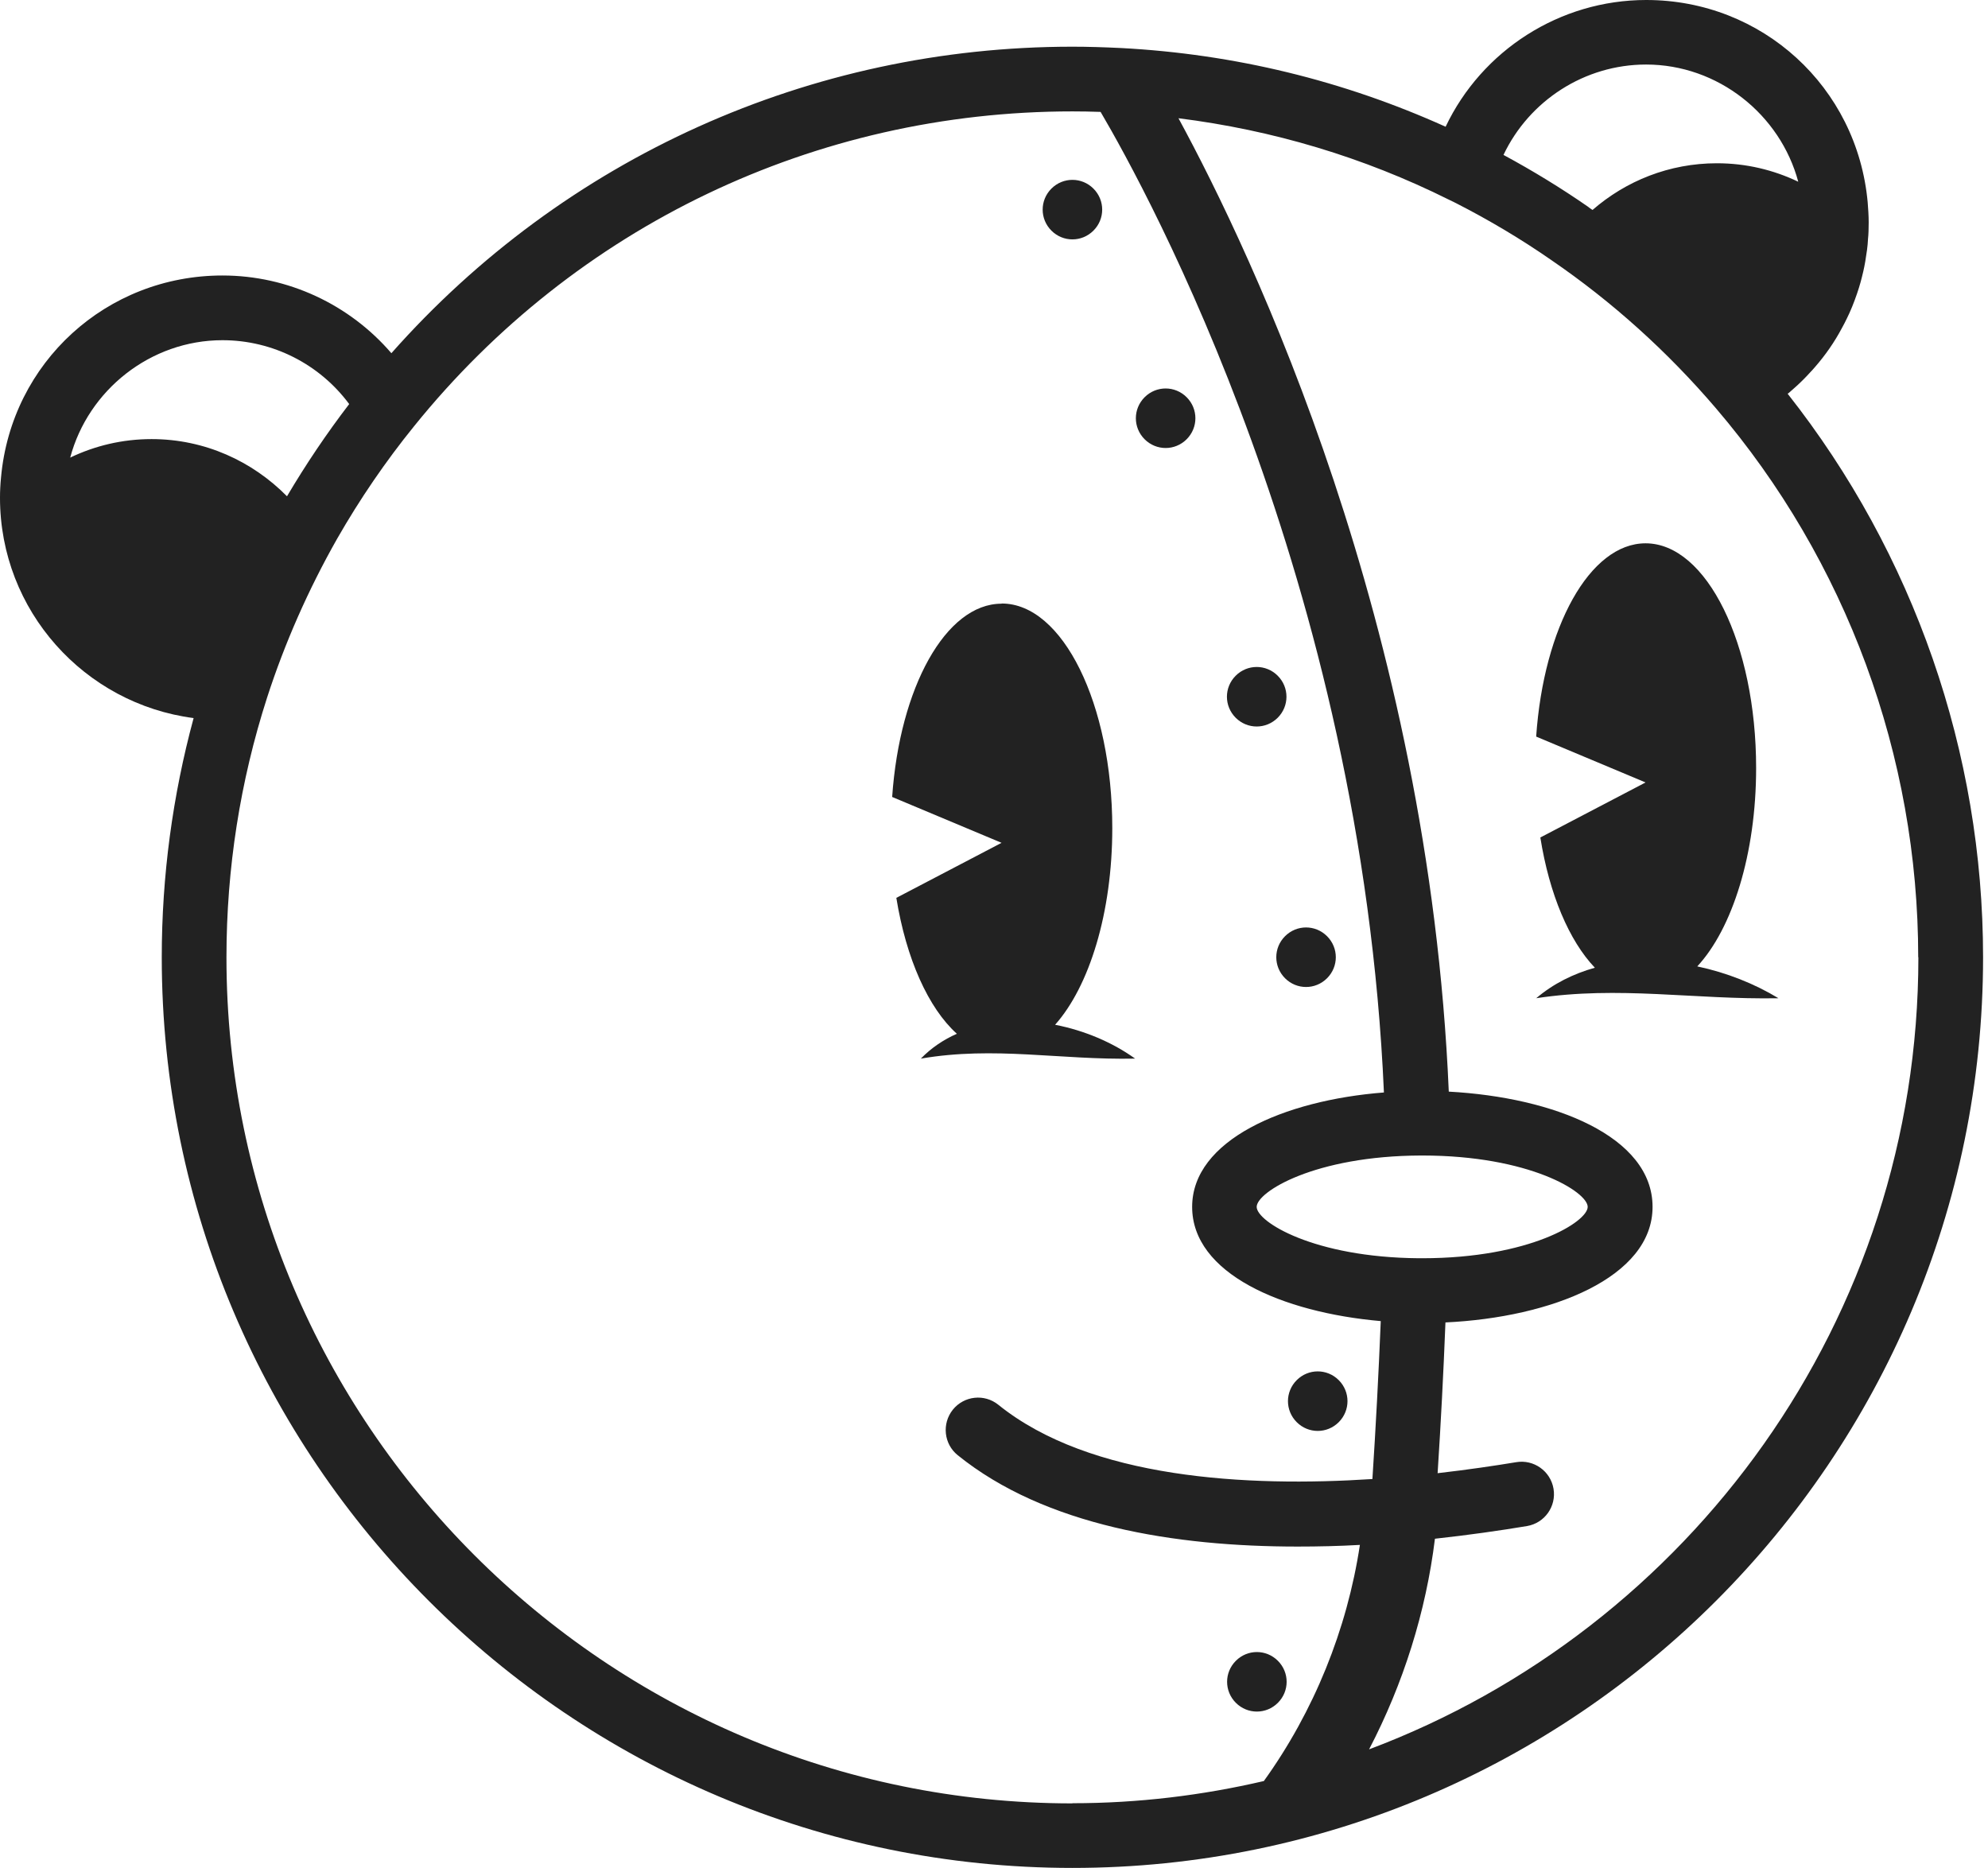
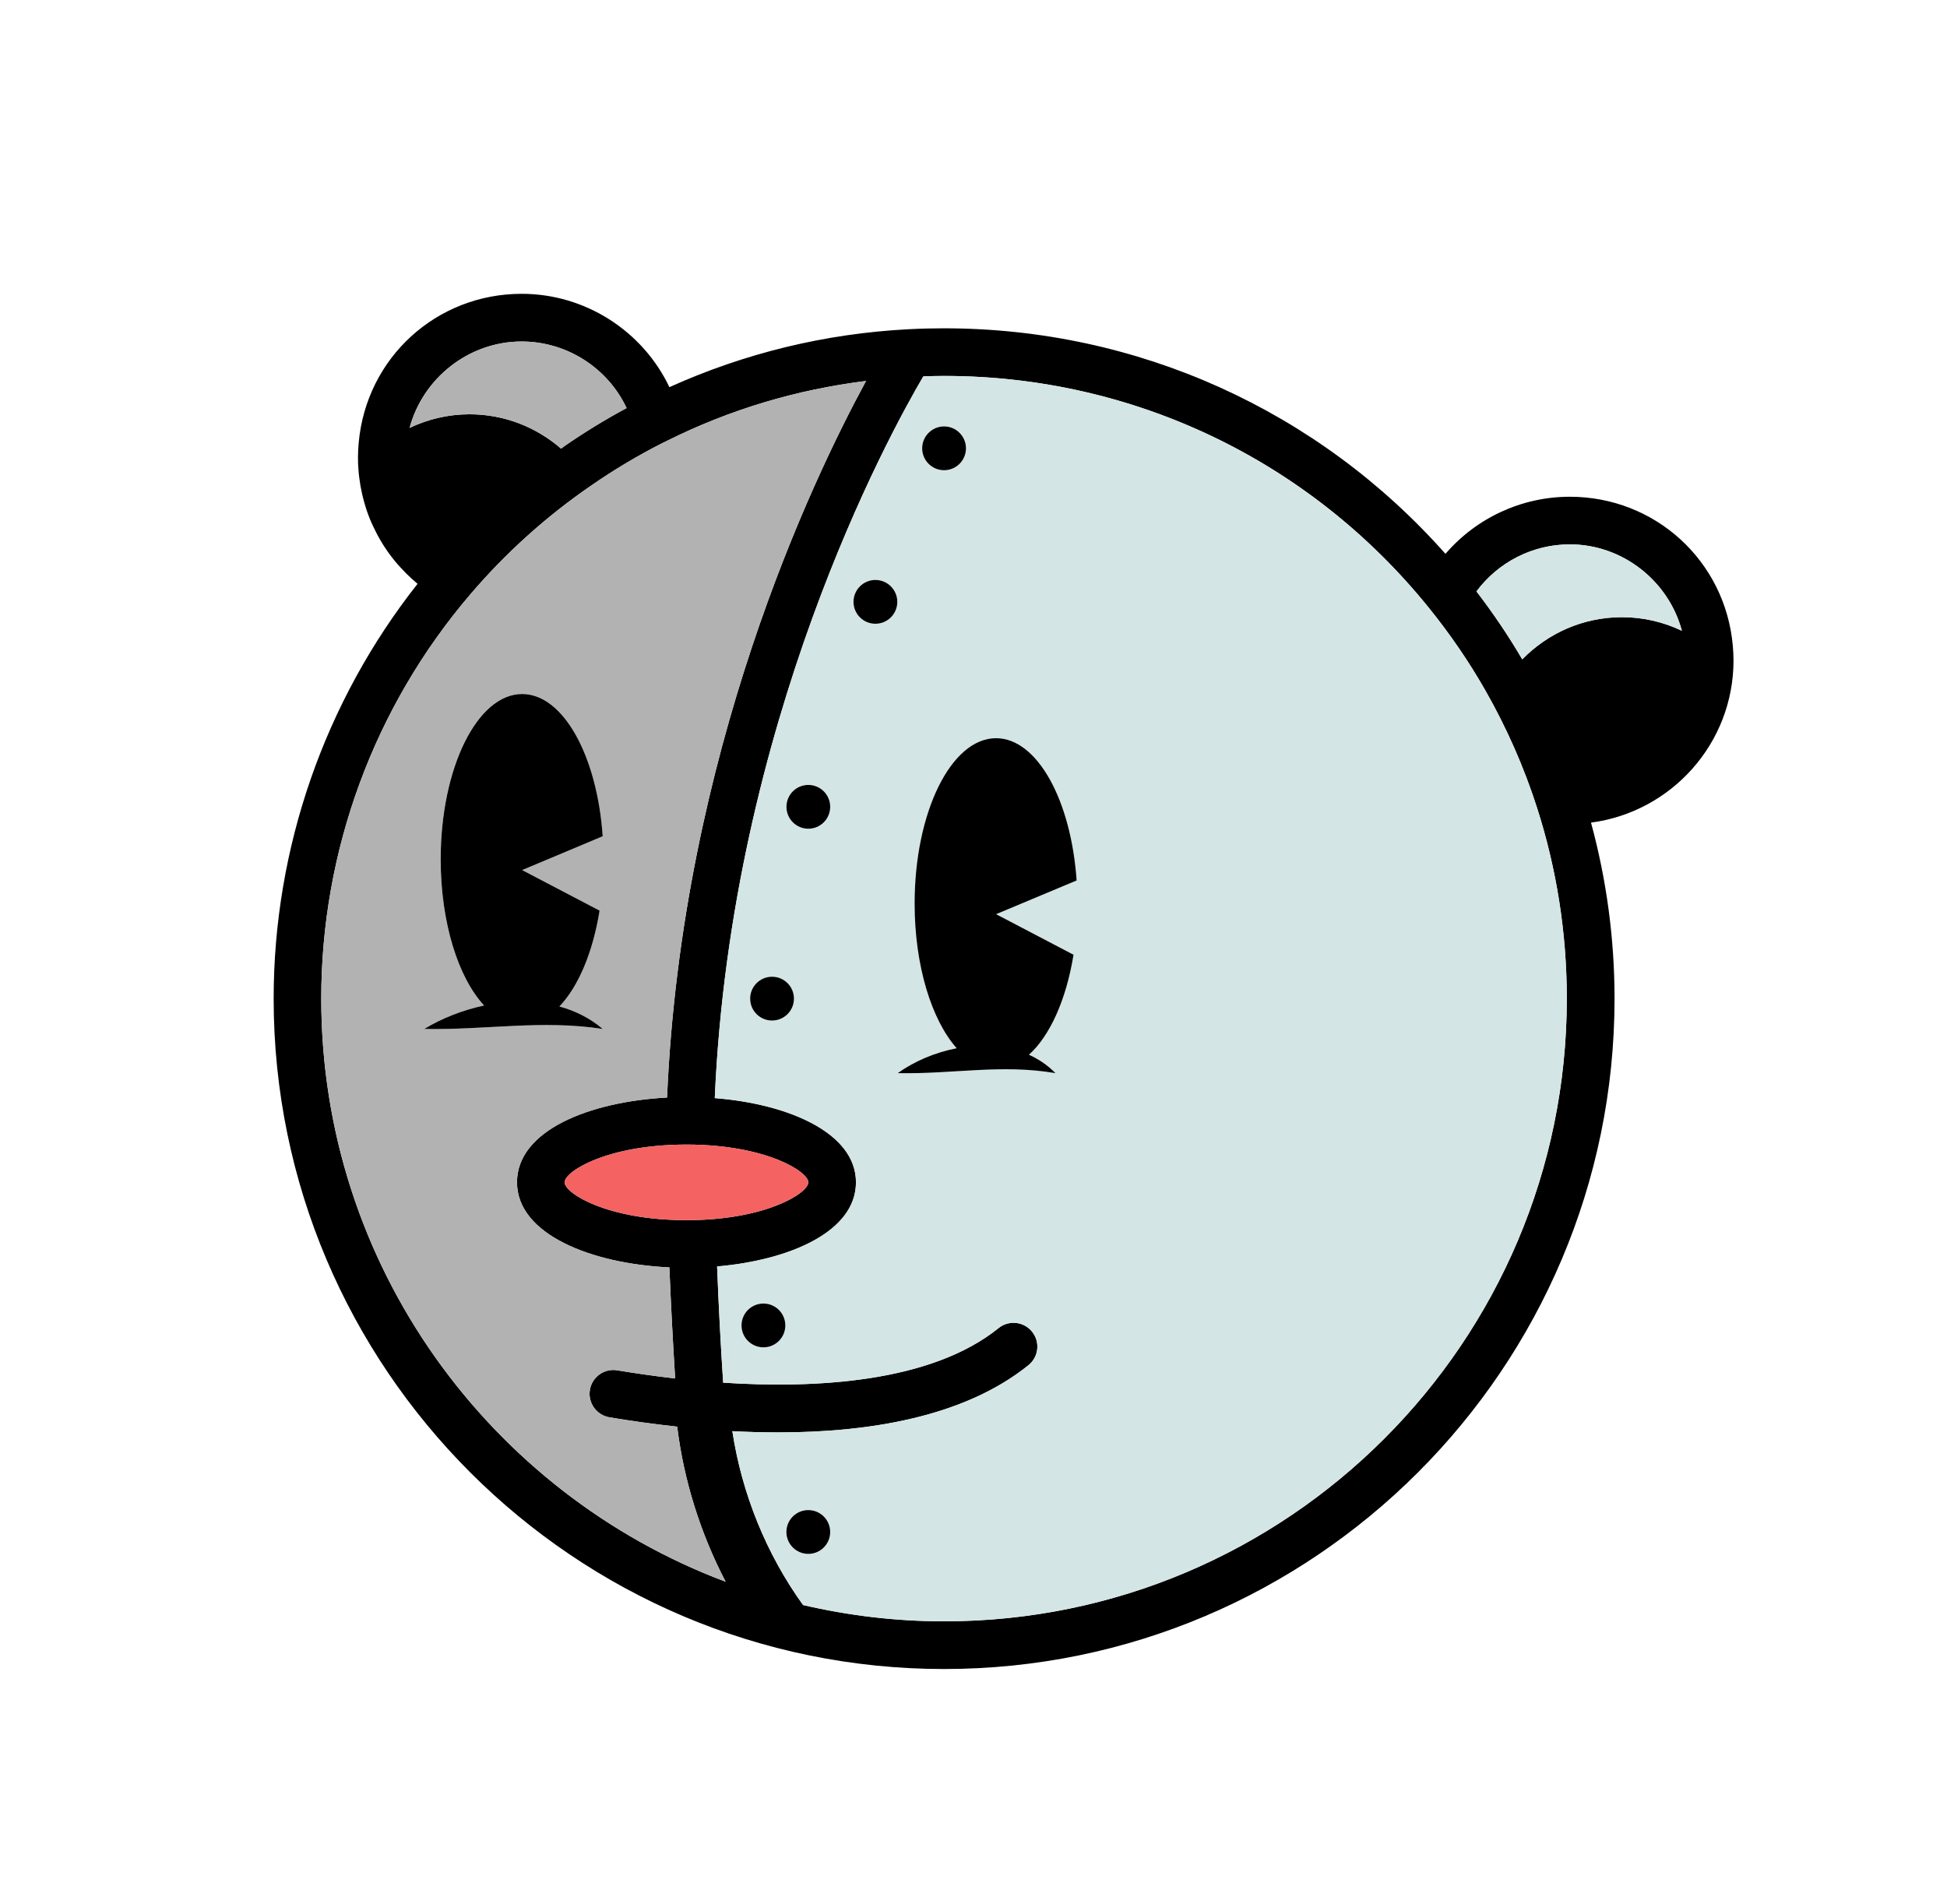
- <svg xmlns="http://www.w3.org/2000/svg" width="182" height="171" viewBox="0 0 182 171" fill="none">
-   <path d="M140.62 91.4C142.208 90.042 144.055 89.141 146.009 88.591C143.658 86.133 141.841 81.859 141.017 76.668L150.65 71.63L140.635 67.432C141.322 57.432 145.536 49.738 150.65 49.738C156.238 49.738 160.772 58.944 160.772 70.302C160.772 78.18 158.589 85.019 155.383 88.469C158.054 89.034 160.634 90.057 162.817 91.385C155.093 91.522 148.223 90.225 140.62 91.385V91.4Z" fill="#222222" />
-   <path d="M91.707 55.249C97.295 55.249 101.829 64.455 101.829 75.814C101.829 83.569 99.722 90.301 96.593 93.813C99.279 94.332 101.859 95.431 103.92 96.912C97.005 97.049 91.066 95.751 84.303 96.912C85.265 95.919 86.394 95.171 87.6 94.637C84.99 92.286 82.96 87.767 82.059 82.195L91.692 77.157L81.677 72.959C82.364 62.959 86.578 55.265 91.692 55.265L91.707 55.249Z" fill="#222222" />
-   <path d="M0 45.571C0 44.96 0.031 44.334 0.092 43.723C1.038 33.174 9.755 25.22 20.366 25.22C26.365 25.22 31.999 27.877 35.831 32.334C51.662 14.457 74.165 4.275 98.179 4.275C99.584 4.275 101.034 4.32 102.637 4.397C113.003 4.946 122.972 7.374 132.345 11.602C135.658 4.626 142.788 0 150.711 0C161.321 0 170.023 7.954 170.985 18.518C171.031 19.114 171.077 19.74 171.077 20.35C171.077 20.9 171.061 21.465 171.015 21.877C171 22.213 170.97 22.533 170.924 22.884C170.817 23.678 170.71 24.289 170.588 24.823C170.512 25.174 170.42 25.495 170.344 25.8C170.237 26.182 170.13 26.533 170.008 26.884C169.733 27.693 169.412 28.487 169.077 29.159C168.939 29.449 168.787 29.739 168.619 30.044C167.947 31.312 167.107 32.518 166.161 33.602L166.054 33.724C165.947 33.846 165.855 33.953 165.748 34.059C165.321 34.533 164.848 35.006 164.405 35.403L163.749 35.983C163.749 35.983 163.688 36.029 163.657 36.044C175.214 50.7 181.549 68.882 181.549 87.63C181.549 133.597 144.146 171 98.179 171C52.212 171 14.809 133.597 14.809 87.63C14.809 80.195 15.801 72.852 17.725 65.737C7.74 64.44 0 55.906 0 45.571V45.571ZM164.634 16.656C162.985 10.473 157.276 5.908 150.696 5.908C145.062 5.908 139.994 9.221 137.643 14.183C140.33 15.633 142.925 17.221 145.368 18.915C145.505 19.022 145.643 19.129 145.795 19.221C148.848 16.564 152.818 14.946 157.184 14.946C159.856 14.946 162.375 15.557 164.634 16.64V16.656ZM175.611 87.63C175.611 69.203 169.031 51.341 157.077 37.357C152.665 32.197 147.612 27.632 142.009 23.8C139.261 21.892 136.315 20.137 133.261 18.579L132.635 18.274C124.819 14.381 116.514 11.908 107.888 10.824C114.621 23.22 130.803 57.142 132.635 99.934C142.269 100.454 151.291 104.041 151.291 110.484C151.291 116.926 142.07 120.605 132.33 121.063C132.147 125.735 131.903 130.361 131.613 134.864C134.406 134.544 136.864 134.177 138.803 133.857C140.406 133.582 141.948 134.666 142.223 136.284C142.498 137.902 141.414 139.429 139.795 139.704C137.322 140.116 134.452 140.528 131.368 140.864C130.544 147.566 128.468 154.146 125.338 160.146C154.68 149.123 175.626 120.773 175.626 87.63H175.611ZM130.208 115.186C140.055 115.186 145.352 111.842 145.352 110.484C145.352 109.125 140.04 105.782 130.208 105.782H130.101C120.331 105.812 115.048 109.125 115.048 110.484C115.048 111.842 120.254 115.109 129.872 115.186H130.208ZM98.179 165.077C104.209 165.077 110.072 164.359 115.705 163.046C120.285 156.68 123.323 149.184 124.498 141.429C122.636 141.536 120.712 141.581 118.789 141.581C107.583 141.581 95.691 139.688 87.676 133.215C86.409 132.193 86.21 130.33 87.233 129.048C88.256 127.781 90.118 127.567 91.401 128.605C99.812 135.383 114.163 136.147 125.643 135.399C125.949 130.681 126.208 125.842 126.407 120.941C117.354 120.147 109.14 116.575 109.14 110.484C109.14 104.392 117.506 100.728 126.697 100.011C124.651 53.265 105.049 17.541 100.759 10.244C99.874 10.213 99.003 10.198 98.179 10.198C74.653 10.198 52.685 20.701 37.907 39.021C35.296 42.242 32.93 45.708 30.869 49.311C28.228 53.967 26.075 58.852 24.457 63.844C21.984 71.523 20.732 79.523 20.732 87.645C20.732 130.345 55.479 165.092 98.179 165.092V165.077ZM13.877 40.197C18.747 40.197 23.114 42.227 26.274 45.433C27.999 42.517 29.907 39.678 31.968 36.991C29.266 33.342 24.976 31.144 20.366 31.144C13.786 31.144 8.076 35.708 6.427 41.891C8.687 40.807 11.206 40.197 13.877 40.197Z" fill="#222222" />
-   <path d="M96.256 21.113C95.188 20.045 95.188 18.335 96.256 17.266C97.325 16.198 99.035 16.198 100.103 17.266C101.172 18.335 101.172 20.045 100.103 21.113C99.035 22.182 97.325 22.182 96.256 21.113Z" fill="#222222" />
-   <path d="M108.636 36.364C109.705 37.433 109.705 39.143 108.636 40.212C107.567 41.28 105.858 41.28 104.789 40.212C103.72 39.143 103.72 37.433 104.789 36.364C105.858 35.296 107.567 35.296 108.636 36.364Z" fill="#222222" />
-   <path d="M116.973 61.86C118.042 62.928 118.042 64.638 116.973 65.707C115.904 66.775 114.194 66.775 113.126 65.707C112.057 64.638 112.057 62.928 113.126 61.86C114.194 60.791 115.904 60.791 116.973 61.86Z" fill="#222222" />
-   <path d="M121.491 85.706C122.56 86.774 122.56 88.484 121.491 89.553C120.423 90.622 118.713 90.622 117.644 89.553C116.576 88.484 116.576 86.774 117.644 85.706C118.713 84.637 120.423 84.637 121.491 85.706Z" fill="#222222" />
-   <path d="M122.561 126.346C123.629 127.415 123.629 129.124 122.561 130.193C121.492 131.262 119.782 131.262 118.714 130.193C117.645 129.124 117.645 127.415 118.714 126.346C119.782 125.277 121.492 125.277 122.561 126.346Z" fill="#222222" />
-   <path d="M116.989 152.039C118.058 153.107 118.058 154.817 116.989 155.886C115.92 156.954 114.211 156.954 113.142 155.886C112.073 154.817 112.073 153.107 113.142 152.039C114.211 150.97 115.92 150.97 116.989 152.039V152.039Z" fill="#222222" />
+ <svg xmlns="http://www.w3.org/2000/svg" id="Layer_1" viewBox="0 0 726.42 710.16">
+   <defs>
+     <style>.cls-1{fill:#d3e5e4;}.cls-2{fill:#f46262;}.cls-3{fill:#b2b2b2;}</style>
+   </defs>
+   <path d="M646.5,240.87c.16,1.83,.27,3.71,.27,5.56,0,30.99-23.22,56.58-53.17,60.51,5.81,21.34,8.78,43.39,8.78,65.68,0,137.94-112.24,250.14-250.14,250.14s-250.14-112.21-250.14-250.14c0-56.25,19.02-110.82,53.69-154.78-.08-.08-.16-.14-.25-.22l-1.96-1.72c-1.36-1.23-2.75-2.62-4.06-4.06-.3-.33-.6-.65-.9-1.01l-.33-.35c-2.83-3.27-5.31-6.87-7.36-10.68-.46-.9-.93-1.77-1.34-2.67-1.04-2.02-1.99-4.36-2.81-6.79-.35-1.09-.68-2.13-.98-3.27-.27-.93-.52-1.91-.74-2.97-.38-1.58-.71-3.43-1.01-5.78-.14-1.06-.25-2.04-.3-3.03-.14-1.23-.19-2.89-.19-4.58,0-1.85,.11-3.71,.27-5.51,2.86-31.7,29-55.57,60.81-55.57,23.77,0,45.16,13.9,55.11,34.83,28.1-12.67,58.03-19.98,89.12-21.61,4.77-.25,9.13-.35,13.35-.35,72.06,0,139.57,30.55,187.08,84.16,11.47-13.35,28.37-21.31,46.39-21.31,31.81,0,57.97,23.88,60.81,55.52Zm-19-5.51c-4.93-18.53-22.08-32.24-41.81-32.24-13.85,0-26.71,6.62-34.83,17.55,6.21,8.09,11.94,16.57,17.09,25.35,9.48-9.68,22.59-15.73,37.2-15.73,8.01,0,15.56,1.83,22.35,5.07Zm-42.93,137.26c0-24.37-3.76-48.38-11.17-71.41-4.82-14.99-11.28-29.65-19.21-43.58-6.16-10.82-13.27-21.18-21.1-30.85-44.37-54.97-110.27-86.51-180.86-86.51-2.48,0-5.07,.05-7.74,.16-12.86,21.86-71.68,129.02-77.81,269.3,27.58,2.18,52.68,12.89,52.68,31.42s-24.67,29.03-51.81,31.4c.57,14.69,1.34,29.24,2.26,43.36,34.45,2.26,77.54-.03,102.75-20.36,3.84-3.11,9.43-2.48,12.51,1.34,3.08,3.82,2.48,9.4-1.34,12.48-24.04,19.41-59.72,25.1-93.35,25.1-5.81,0-11.53-.16-17.14-.46,3.54,23.28,12.65,45.79,26.38,64.87,16.93,3.92,34.5,6.08,52.6,6.08,128.12,0,232.35-104.22,232.35-232.35Zm-327.47,82.66c28.86-.22,44.48-10.11,44.48-14.12s-15.84-14.01-45.16-14.09h-.3c-29.54,0-45.46,10-45.46,14.09s15.92,14.12,45.46,14.12h.98Zm66.01-313.13c-25.92,3.22-50.86,10.66-74.27,22.35l-1.91,.93c-9.16,4.66-17.99,9.95-26.25,15.67-16.79,11.5-32,25.21-45.22,40.69-35.87,41.97-55.6,95.53-55.6,150.83,0,99.45,62.82,184.49,150.86,217.57-9.38-18.02-15.59-37.75-18.07-57.86-9.27-1.01-17.85-2.23-25.29-3.49-4.82-.82-8.09-5.42-7.28-10.25,.82-4.85,5.42-8.12,10.25-7.28,5.78,.95,13.16,2.07,21.56,3.03-.84-13.55-1.58-27.42-2.15-41.43-29.19-1.39-56.85-12.21-56.85-31.75s27.09-30.09,55.98-31.64c5.51-128.4,54.02-230.17,74.24-267.37Zm-89.34,10.11c-7-14.91-22.24-24.83-39.14-24.83-19.73,0-36.85,13.68-41.81,32.22,6.79-3.22,14.34-5.07,22.35-5.07,13.08,0,24.99,4.85,34.15,12.81,.44-.3,.82-.63,1.25-.93,7.36-5.1,15.15-9.87,23.19-14.2Z" />
+   <path class="cls-1" d="M585.7,203.12c19.73,0,36.88,13.71,41.81,32.24-6.79-3.24-14.34-5.07-22.35-5.07-14.61,0-27.72,6.05-37.2,15.73-5.15-8.78-10.87-17.25-17.09-25.35,8.12-10.93,20.99-17.55,34.83-17.55Z" />
+   <path class="cls-1" d="M573.4,301.21c7.41,23.03,11.17,47.04,11.17,71.41,0,128.12-104.22,232.35-232.35,232.35-18.1,0-35.68-2.15-52.6-6.08-13.74-19.08-22.84-41.59-26.38-64.87,5.61,.3,11.34,.46,17.14,.46,33.63,0,69.31-5.7,93.35-25.1,3.82-3.08,4.42-8.67,1.34-12.48-3.08-3.82-8.67-4.44-12.51-1.34-25.21,20.33-68.3,22.62-102.75,20.36-.93-14.12-1.69-28.67-2.26-43.36,27.15-2.37,51.81-13.08,51.81-31.4s-25.1-29.24-52.68-31.42c6.13-140.28,64.95-247.45,77.81-269.3,2.67-.11,5.26-.16,7.74-.16,70.59,0,136.49,31.53,180.86,86.51,7.82,9.68,14.94,20.03,21.1,30.85,7.93,13.93,14.39,28.59,19.21,43.58Zm-201.77,39.9l30.06-12.59c-2.07-30.01-14.72-53.09-30.06-53.09-16.79,0-30.39,27.64-30.39,61.7,0,23.25,6.35,43.47,15.7,53.99-8.07,1.55-15.81,4.85-21.99,9.29,20.71,.41,38.54-3.46,58.84,0-2.92-2.97-6.27-5.23-9.89-6.87,7.82-7.03,13.93-20.6,16.63-37.31l-28.89-15.13Zm-13.63-168.05c3.19-3.19,3.19-8.37,0-11.56-3.19-3.19-8.37-3.19-11.56,0s-3.19,8.37,0,11.56,8.37,3.19,11.56,0Zm-25.62,57.29c3.19-3.19,3.19-8.37,0-11.56s-8.37-3.19-11.56,0c-3.19,3.19-3.19,8.37,0,11.56,3.19,3.19,8.37,3.19,11.56,0Zm-25.05,76.48c3.19-3.19,3.19-8.37,0-11.56s-8.34-3.19-11.53,0-3.19,8.37,0,11.56,8.34,3.19,11.53,0Zm0,270.59c3.19-3.19,3.19-8.37,0-11.56s-8.37-3.19-11.56,0-3.19,8.37,0,11.56,8.37,3.19,11.56,0Zm-13.52-199.01c3.19-3.19,3.19-8.37,0-11.56-3.19-3.19-8.37-3.19-11.56,0-3.19,3.19-3.19,8.37,0,11.56s8.37,3.19,11.56,0Zm-3.22,121.94c3.19-3.19,3.19-8.37,0-11.56s-8.37-3.19-11.56,0-3.19,8.37,0,11.56,8.37,3.19,11.56,0Z" />
+   <path d="M401.7,328.52l-30.06,12.59,28.89,15.13c-2.7,16.71-8.8,30.28-16.63,37.31,3.62,1.64,6.98,3.9,9.89,6.87-20.3-3.46-38.13,.41-58.84,0,6.19-4.44,13.93-7.74,21.99-9.29-9.35-10.52-15.7-30.74-15.7-53.99,0-34.07,13.6-61.7,30.39-61.7,15.34,0,27.99,23.08,30.06,53.09Z" />
+   <circle cx="352.23" cy="167.28" r="8.17" />
+   <circle cx="326.61" cy="224.57" r="8.17" />
+   <ellipse cx="301.58" cy="301.05" rx="8.16" ry="8.17" />
+   <circle cx="301.57" cy="571.63" r="8.17" />
+   <circle cx="288.05" cy="372.62" r="8.17" />
+   <path class="cls-2" d="M301.59,441.16c0,4.01-15.62,13.9-44.48,14.12h-.98c-29.54,0-45.46-10-45.46-14.12s15.92-14.09,45.46-14.09h.3c29.33,.08,45.16,10.03,45.16,14.09Z" />
+   <circle cx="284.83" cy="494.56" r="8.17" />
+   <path class="cls-3" d="M248.85,164.5c23.41-11.69,48.35-19.13,74.27-22.35-20.22,37.2-68.74,138.97-74.24,267.37-28.89,1.55-55.98,12.35-55.98,31.64s27.66,30.36,56.85,31.75c.57,14.01,1.31,27.88,2.15,41.43-8.39-.95-15.78-2.07-21.56-3.03-4.82-.84-9.43,2.43-10.25,7.28-.82,4.82,2.45,9.43,7.28,10.25,7.44,1.25,16.03,2.48,25.29,3.49,2.48,20.11,8.69,39.85,18.07,57.86-88.03-33.09-150.86-118.12-150.86-217.57,0-55.3,19.73-108.86,55.6-150.83,13.22-15.48,28.43-29.19,45.22-40.69,8.26-5.72,17.09-11.01,26.25-15.67l1.91-.93Zm-54.05,160.15l30.06-12.62c-2.07-29.98-14.72-53.07-30.06-53.07-16.76,0-30.39,27.61-30.39,61.68,0,23.66,6.57,44.18,16.19,54.54-8.01,1.72-15.75,4.77-22.32,8.75,23.17,.44,43.8-3.49,66.58,0-4.77-4.06-10.28-6.79-16.16-8.39,7.06-7.39,12.51-20.22,14.99-35.76l-28.89-15.13Z" />
+   <path d="M224.87,312.03l-30.06,12.62,28.89,15.13c-2.48,15.54-7.93,28.37-14.99,35.76,5.89,1.61,11.39,4.33,16.16,8.39-22.78-3.49-43.42,.44-66.58,0,6.57-3.98,14.31-7.03,22.32-8.75-9.62-10.36-16.19-30.88-16.19-54.54,0-34.07,13.63-61.68,30.39-61.68,15.34,0,27.99,23.08,30.06,53.07Z" />
+   <path class="cls-3" d="M194.65,127.43c16.9,0,32.13,9.92,39.14,24.83-8.04,4.33-15.84,9.1-23.19,14.2-.44,.3-.82,.63-1.25,.93-9.16-7.96-21.07-12.81-34.15-12.81-8.01,0-15.56,1.85-22.35,5.07,4.96-18.53,22.08-32.22,41.81-32.22Z" />
</svg>
